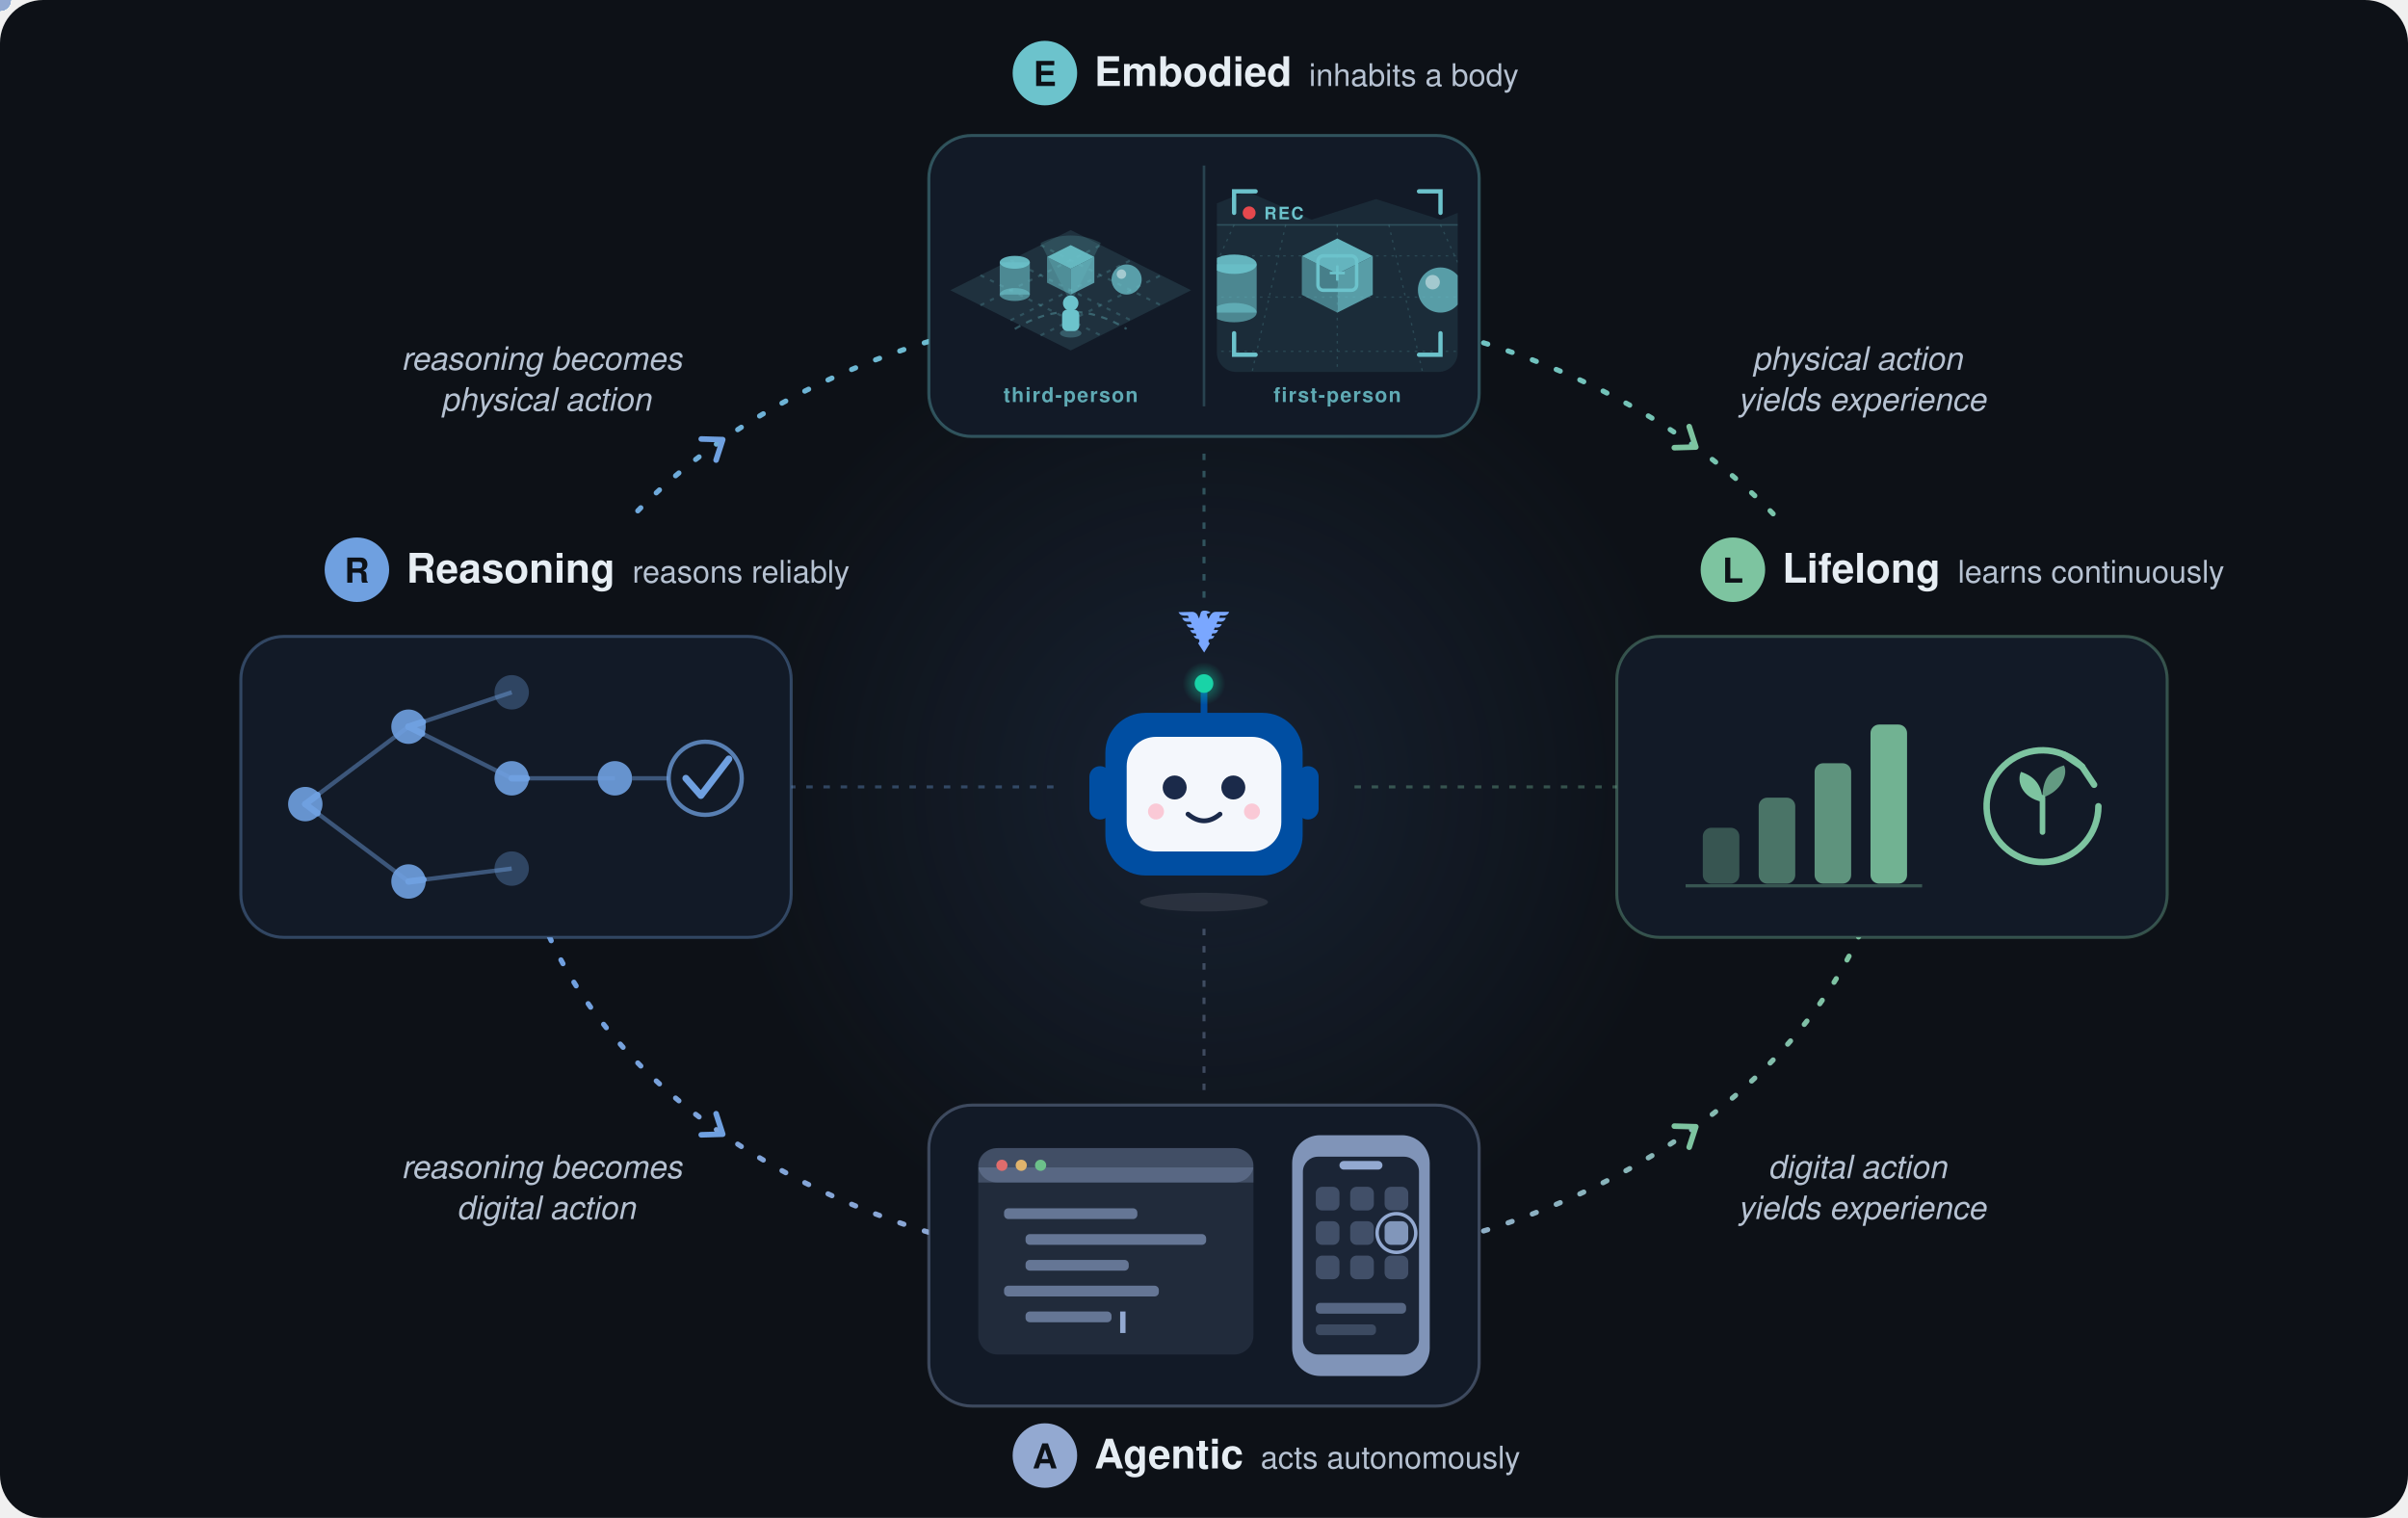
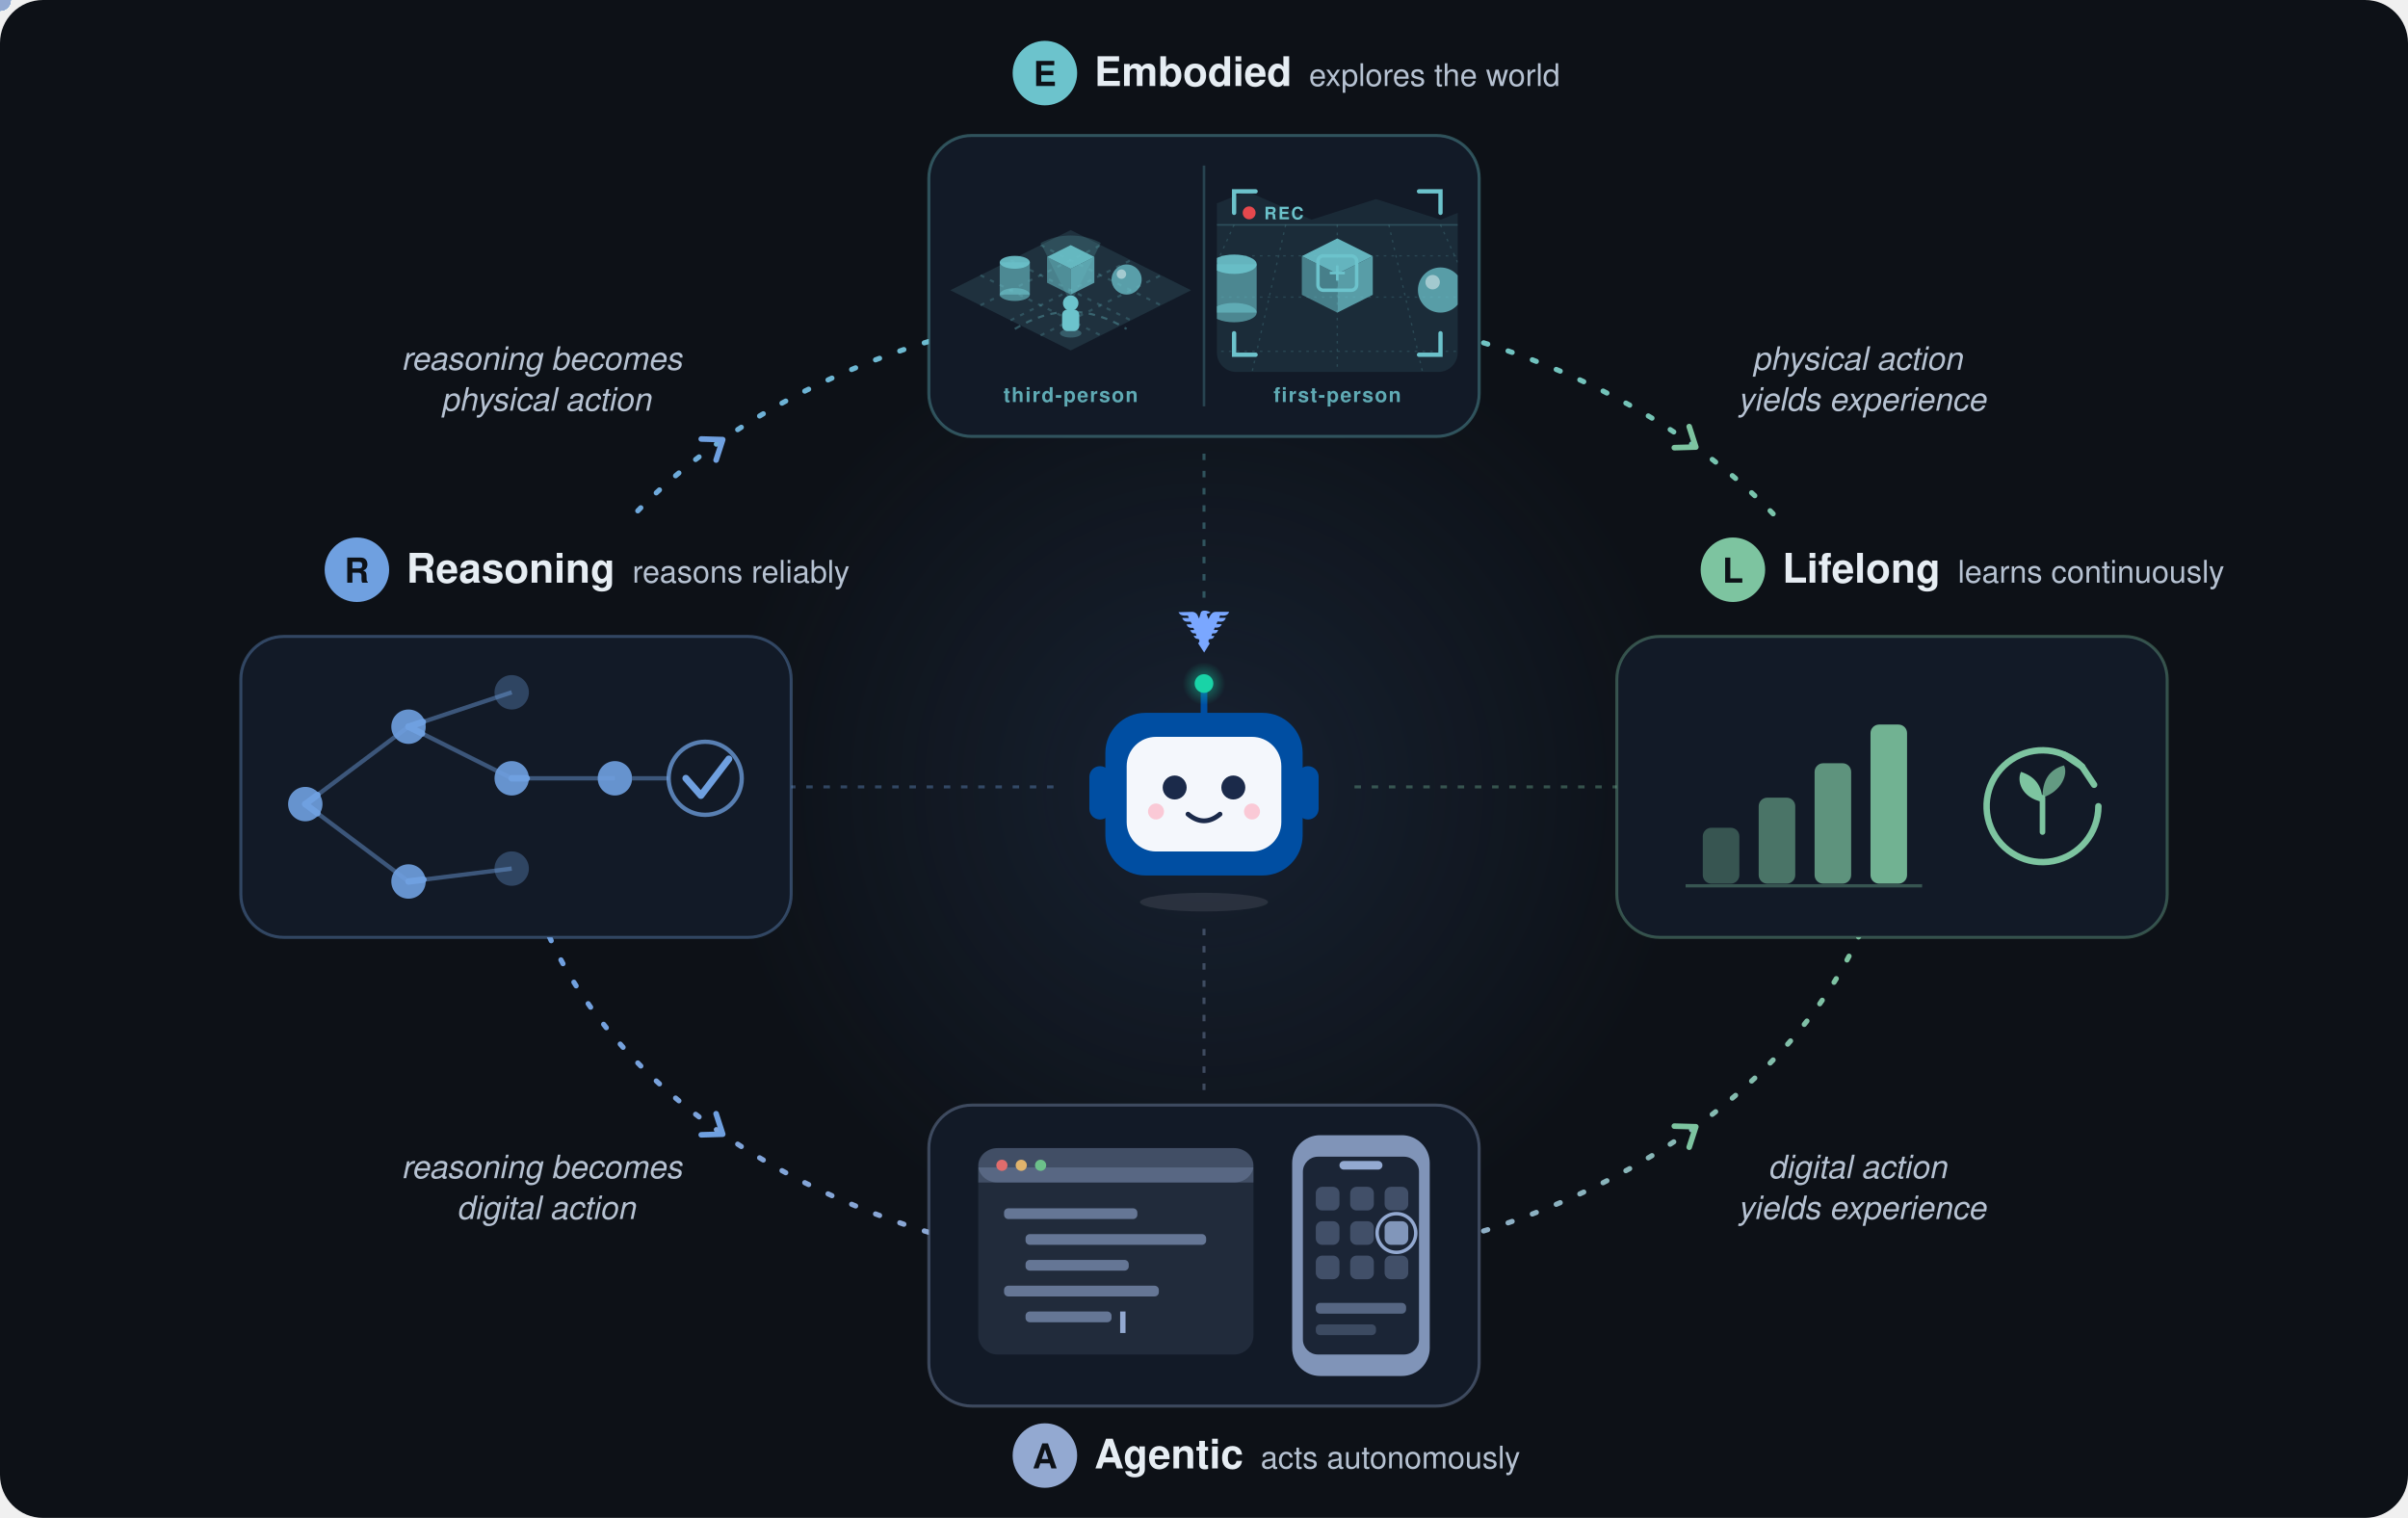
<svg xmlns="http://www.w3.org/2000/svg" width="1120" height="706" viewBox="0 0 1120 706" font-family="-apple-system, BlinkMacSystemFont, 'Segoe UI', 'Helvetica Neue', Helvetica, Arial, sans-serif">
  <style>
.halo{transform-box:fill-box;transform-origin:center;animation:halo 9s ease-in-out infinite}
@keyframes halo{0%,100%{transform:scale(1);opacity:1}50%{transform:scale(1.07);opacity:.8}}
.orbit{stroke-dasharray:2 10;animation:flow 14s linear infinite}
@keyframes flow{to{stroke-dashoffset:-240}}
.botf{animation:hover 4s ease-in-out infinite}
@keyframes hover{0%,100%{transform:translateY(0)}50%{transform:translateY(-7px)}}
.shadow{transform-box:fill-box;transform-origin:center;animation:shade 4s ease-in-out infinite}
@keyframes shade{0%,100%{transform:scale(1);opacity:1}50%{transform:scale(.86);opacity:.7}}
.tip{animation:tip 1.4s ease-in-out infinite}.tip2{animation-delay:.4s}
@keyframes tip{0%,100%{opacity:.5}50%{opacity:1}}
.blink{transform-box:fill-box;transform-origin:center;animation:blink 4s ease-in-out infinite}
@keyframes blink{0%,92%,100%{transform:scaleY(1)}95%,97%{transform:scaleY(.15)}}
.zone{transform-box:fill-box;transform-origin:center;animation:breathe 4s ease-in-out infinite}
@keyframes breathe{0%,100%{transform:scale(1)}50%{transform:scale(1.025)}}
.r-node{transform-box:fill-box;transform-origin:center;opacity:.9;animation:node 4.2s ease-in-out infinite}
.r-dead{opacity:.32;animation-name:dead}
@keyframes node{0%,12%,40%,100%{transform:scale(1)}24%{transform:scale(1.45)}}
@keyframes dead{0%,12%,100%{transform:scale(1);opacity:.32}24%{transform:scale(1.3);opacity:.7}}
.r-edge{stroke-width:2;stroke-opacity:.45}
.r-sig{stroke-width:3;stroke-dasharray:7 60;animation:sig 4.2s linear infinite}
@keyframes sig{from{stroke-dashoffset:67}to{stroke-dashoffset:0}}
.r-goal{transform-box:fill-box;transform-origin:center;opacity:.75;animation:goal 4.2s ease-out infinite}
@keyframes goal{0%,60%,100%{transform:scale(1);opacity:.75}72%{transform:scale(1.25);opacity:.25}}
.r-check{transform-box:fill-box;transform-origin:center;animation:check 4.2s ease-out infinite}
@keyframes check{0%,58%,100%{transform:scale(1)}66%{transform:scale(1.25)}}
.e-walk{animation:walk 14s ease-in-out infinite alternate}
@keyframes walk{from{transform:translateX(-26px)}to{transform:translateX(26px)}}
.e-pan{animation:pan 14s ease-in-out infinite alternate}
.e-zoom{animation:zoom 14s ease-in-out infinite alternate}
@keyframes zoom{0%,100%{transform:translateY(0) scale(1)}50%{transform:translateY(6px) scale(1.12)}}
@keyframes pan{from{transform:translateX(80px)}to{transform:translateX(-80px)}}
.e-far{animation:drift 14s ease-in-out infinite alternate}
@keyframes drift{from{transform:translateX(26px)}to{transform:translateX(-26px)}}
.e-focus{transform-box:fill-box;transform-origin:center;animation:focus 4s ease-in-out infinite}
@keyframes focus{0%,100%{transform:scale(1);opacity:.9}50%{transform:scale(.8);opacity:.55}}
.e-rec{animation:rec 1.2s step-end infinite}
@keyframes rec{0%,50%{opacity:1}51%,100%{opacity:.15}}
.a-line{transform-box:fill-box;transform-origin:left center;animation:type 4.5s ease-out infinite}
@keyframes type{0%,4%{transform:scaleX(0)}20%,85%{transform:scaleX(1)}100%{transform:scaleX(0)}}
.a-cursor{animation:cur 1s step-end infinite}
@keyframes cur{0%,50%{opacity:1}51%,100%{opacity:0}}
.a-app{animation:app 2.4s ease-in-out infinite}
@keyframes app{0%,100%{fill-opacity:.85}50%{fill-opacity:.45}}
.a-tap{transform-box:fill-box;transform-origin:center;animation:tap 2.4s ease-out infinite}
@keyframes tap{0%{transform:scale(.3);opacity:.9}60%,100%{transform:scale(1.9);opacity:0}}
.l-bar{transform-box:fill-box;transform-origin:center bottom;animation:grow 4.8s ease-out infinite}
@keyframes grow{0%,4%{transform:scaleY(.12)}26%,86%{transform:scaleY(1)}100%{transform:scaleY(.12)}}
.l-trend{stroke-dasharray:110;stroke-dashoffset:110;animation:draw 4.8s ease-out infinite}
@keyframes draw{0%,22%{stroke-dashoffset:110}48%,86%{stroke-dashoffset:0}100%{stroke-dashoffset:110}}
.l-head{opacity:0;animation:head 4.8s ease-out infinite}
@keyframes head{0%,44%{opacity:0}50%,86%{opacity:1}100%{opacity:0}}
.l-dot{transform-box:fill-box;transform-origin:center;opacity:0;animation:dot 4.8s ease-out infinite}
@keyframes dot{0%,20%{opacity:0;transform:scale(.4)}30%,86%{opacity:1;transform:scale(1)}100%{opacity:0}}
.l-loop{transform-origin:0 0;animation:spin 6s linear infinite}
@keyframes spin{to{transform:rotate(360deg)}}
.l-sprout{transform-origin:0 12px;animation:sprout 4.8s ease-in-out infinite}
@keyframes sprout{0%,100%{transform:scale(.85)}50%{transform:scale(1.08)}}
@media (prefers-reduced-motion: reduce){*{animation:none!important}}
</style>
  <defs>
    <radialGradient id="glow">
      <stop offset="0" stop-color="#3B5B8C" stop-opacity="0.22" />
      <stop offset="1" stop-color="#3B5B8C" stop-opacity="0" />
    </radialGradient>
  </defs>
  <rect width="1120" height="706" rx="20" fill="#0D1117" />
  <circle class="halo" cx="560" cy="366" r="225" fill="url(#glow)" />
  <mask id="titles" maskUnits="userSpaceOnUse" x="0" y="0" width="1120" height="706">
    <rect width="1120" height="706" fill="#fff" />
    <rect x="140" y="242" width="292" height="56" rx="12" fill="#000" />
-     <rect x="460" y="11" width="273" height="56" rx="12" fill="#000" />
+     <rect x="460" y="11" width="296" height="56" rx="12" fill="#000" />
    <rect x="780" y="242" width="304" height="56" rx="12" fill="#000" />
    <rect x="460" y="654" width="277" height="46" rx="12" fill="#000" />
  </mask>
  <defs>
    <linearGradient id="f0" gradientUnits="userSpaceOnUse" x1="240" y1="366" x2="560" y2="140">
      <stop offset="0.15" stop-color="#6FA0E0" />
      <stop offset="0.85" stop-color="#6CC3CC" />
    </linearGradient>
    <linearGradient id="f1" gradientUnits="userSpaceOnUse" x1="560" y1="140" x2="880" y2="366">
      <stop offset="0.15" stop-color="#6CC3CC" />
      <stop offset="0.85" stop-color="#7DC4A0" />
    </linearGradient>
    <linearGradient id="f2" gradientUnits="userSpaceOnUse" x1="240" y1="366" x2="560" y2="592">
      <stop offset="0.15" stop-color="#6FA0E0" />
      <stop offset="0.85" stop-color="#93A9D1" />
    </linearGradient>
    <linearGradient id="f3" gradientUnits="userSpaceOnUse" x1="560" y1="592" x2="880" y2="366">
      <stop offset="0.15" stop-color="#93A9D1" />
      <stop offset="0.85" stop-color="#7DC4A0" />
    </linearGradient>
  </defs>
  <g mask="url(#titles)">
    <path class="orbit" d="M 240.0 366.0 A 320 226 0 0 1 560.0 140.0" fill="none" stroke="url(#f0)" stroke-width="2.4" stroke-linecap="round" />
    <circle r="5" fill="#6FA0E0">
      <animateMotion dur="5s" begin="0s" repeatCount="indefinite" path="M 240.0 366.0 A 320 226 0 0 1 560.0 140.0" />
    </circle>
    <circle r="5" fill="#6FA0E0">
      <animateMotion dur="5s" begin="-2.5s" repeatCount="indefinite" path="M 240.0 366.0 A 320 226 0 0 1 560.0 140.0" />
    </circle>
    <path class="orbit" d="M 560.0 140.0 A 320 226 0 0 1 880.0 366.0" fill="none" stroke="url(#f1)" stroke-width="2.4" stroke-linecap="round" />
    <circle r="5" fill="#6CC3CC">
      <animateMotion dur="5s" begin="0s" repeatCount="indefinite" path="M 560.0 140.0 A 320 226 0 0 1 880.0 366.0" />
    </circle>
    <circle r="5" fill="#6CC3CC">
      <animateMotion dur="5s" begin="-2.5s" repeatCount="indefinite" path="M 560.0 140.0 A 320 226 0 0 1 880.0 366.0" />
    </circle>
    <path class="orbit" d="M 240.0 366.0 A 320 226 0 0 0 560.0 592.0" fill="none" stroke="url(#f2)" stroke-width="2.4" stroke-linecap="round" />
    <circle r="5" fill="#6FA0E0">
      <animateMotion dur="5s" begin="0s" repeatCount="indefinite" path="M 240.0 366.0 A 320 226 0 0 0 560.0 592.0" />
    </circle>
    <circle r="5" fill="#6FA0E0">
      <animateMotion dur="5s" begin="-2.5s" repeatCount="indefinite" path="M 240.0 366.0 A 320 226 0 0 0 560.0 592.0" />
    </circle>
    <path class="orbit" d="M 560.0 592.0 A 320 226 0 0 0 880.0 366.0" fill="none" stroke="url(#f3)" stroke-width="2.4" stroke-linecap="round" />
    <circle r="5" fill="#93A9D1">
      <animateMotion dur="5s" begin="0s" repeatCount="indefinite" path="M 560.0 592.0 A 320 226 0 0 0 880.0 366.0" />
    </circle>
    <circle r="5" fill="#93A9D1">
      <animateMotion dur="5s" begin="-2.5s" repeatCount="indefinite" path="M 560.0 592.0 A 320 226 0 0 0 880.0 366.0" />
    </circle>
  </g>
  <path d="M -5 -6 L 3 0 L -5 6" transform="translate(333.7,206.2) rotate(-35.2)" fill="none" stroke="#6FA0E0" stroke-width="2.6" stroke-linecap="round" stroke-linejoin="round" />
  <text x="254" y="172" text-anchor="middle" font-size="15" font-style="italic" fill="#B6C2D2">
    <tspan x="254" dy="0">reasoning becomes</tspan>
    <tspan x="254" dy="19">physical action</tspan>
  </text>
  <path d="M -5 -6 L 3 0 L -5 6" transform="translate(786.3,206.2) rotate(35.2)" fill="none" stroke="#7DC4A0" stroke-width="2.6" stroke-linecap="round" stroke-linejoin="round" />
  <text x="866" y="172" text-anchor="middle" font-size="15" font-style="italic" fill="#B6C2D2">
    <tspan x="866" dy="0">physical action</tspan>
    <tspan x="866" dy="19">yields experience</tspan>
  </text>
  <path d="M -5 -6 L 3 0 L -5 6" transform="translate(333.7,525.8) rotate(35.2)" fill="none" stroke="#6FA0E0" stroke-width="2.6" stroke-linecap="round" stroke-linejoin="round" />
  <text x="254" y="548" text-anchor="middle" font-size="15" font-style="italic" fill="#B6C2D2">
    <tspan x="254" dy="0">reasoning becomes</tspan>
    <tspan x="254" dy="19">digital action</tspan>
  </text>
  <path d="M -5 -6 L 3 0 L -5 6" transform="translate(786.3,525.8) rotate(-35.2)" fill="none" stroke="#7DC4A0" stroke-width="2.6" stroke-linecap="round" stroke-linejoin="round" />
  <text x="866" y="548" text-anchor="middle" font-size="15" font-style="italic" fill="#B6C2D2">
    <tspan x="866" dy="0">digital action</tspan>
    <tspan x="866" dy="19">yields experience</tspan>
  </text>
  <path d="M 490 366 L 358 366" stroke="#6FA0E0" stroke-opacity="0.35" stroke-width="1.4" stroke-dasharray="3 5" fill="none" />
  <path d="M 560 278 L 560 209" stroke="#6CC3CC" stroke-opacity="0.35" stroke-width="1.4" stroke-dasharray="3 5" fill="none" />
  <path d="M 630 366 L 762 366" stroke="#7DC4A0" stroke-opacity="0.35" stroke-width="1.4" stroke-dasharray="3 5" fill="none" />
  <path d="M 560 432 L 560 512" stroke="#93A9D1" stroke-opacity="0.35" stroke-width="1.4" stroke-dasharray="3 5" fill="none" />
  <rect x="112" y="296" width="256" height="140" rx="20" fill="#121A27" stroke="#6FA0E0" stroke-opacity="0.35" stroke-width="1.4" />
  <g transform="translate(236,366)">
    <g class="zone">
      <line class="r-edge" x1="-94" y1="8" x2="-46" y2="-28" stroke="#6FA0E0" />
      <line class="r-sig" style="animation-delay:-0.00s" x1="-94" y1="8" x2="-46" y2="-28" stroke="#6FA0E0" stroke-linecap="round" />
      <line class="r-edge" x1="-94" y1="8" x2="-46" y2="44" stroke="#6FA0E0" />
      <line class="r-sig" style="animation-delay:-0.35s" x1="-94" y1="8" x2="-46" y2="44" stroke="#6FA0E0" stroke-linecap="round" />
      <line class="r-edge" x1="-46" y1="-28" x2="2" y2="-44" stroke="#6FA0E0" />
      <line class="r-sig" style="animation-delay:-0.70s" x1="-46" y1="-28" x2="2" y2="-44" stroke="#6FA0E0" stroke-linecap="round" />
      <line class="r-edge" x1="-46" y1="-28" x2="2" y2="-4" stroke="#6FA0E0" />
      <line class="r-sig" style="animation-delay:-1.05s" x1="-46" y1="-28" x2="2" y2="-4" stroke="#6FA0E0" stroke-linecap="round" />
      <line class="r-edge" x1="-46" y1="44" x2="2" y2="38" stroke="#6FA0E0" />
      <line class="r-sig" style="animation-delay:-1.40s" x1="-46" y1="44" x2="2" y2="38" stroke="#6FA0E0" stroke-linecap="round" />
      <line class="r-edge" x1="2" y1="-4" x2="50" y2="-4" stroke="#6FA0E0" />
      <line class="r-sig" style="animation-delay:-1.75s" x1="2" y1="-4" x2="50" y2="-4" stroke="#6FA0E0" stroke-linecap="round" />
      <circle class="r-node" style="animation-delay:0.00s" cx="-94" cy="8" r="8" fill="#6FA0E0" />
      <circle class="r-node" style="animation-delay:0.35s" cx="-46" cy="-28" r="8" fill="#6FA0E0" />
      <circle class="r-node" style="animation-delay:0.70s" cx="-46" cy="44" r="8" fill="#6FA0E0" />
      <circle class="r-node r-dead" style="animation-delay:1.05s" cx="2" cy="-44" r="8" fill="#6FA0E0" />
      <circle class="r-node" style="animation-delay:1.40s" cx="2" cy="-4" r="8" fill="#6FA0E0" />
      <circle class="r-node r-dead" style="animation-delay:1.75s" cx="2" cy="38" r="8" fill="#6FA0E0" />
      <circle class="r-node" style="animation-delay:2.10s" cx="50" cy="-4" r="8" fill="#6FA0E0" />
      <line class="r-edge" x1="58" y1="-4" x2="75" y2="-4" stroke="#6FA0E0" />
      <circle class="r-goal" cx="92" cy="-4" r="17" fill="none" stroke="#6FA0E0" stroke-width="2" />
      <path class="r-check" d="M 83 -4 L 90 4 L 103 -13" fill="none" stroke="#6FA0E0" stroke-width="3.2" stroke-linecap="round" stroke-linejoin="round" />
    </g>
  </g>
  <circle cx="166" cy="265" r="15" fill="#6FA0E0" />
  <text x="166" y="271" text-anchor="middle" font-size="16" font-weight="800" fill="#0D1117">R</text>
  <text x="189" y="271" font-size="19" font-weight="750" fill="#E6EDF3">Reasoning<tspan font-size="14.5" font-weight="400" fill="#B6C2D2" dx="8">reasons reliably</tspan>
  </text>
  <rect x="432" y="63" width="256" height="140" rx="20" fill="#121A27" stroke="#6CC3CC" stroke-opacity="0.35" stroke-width="1.4" />
  <g transform="translate(560,127)">
    <g class="zone">
      <defs>
        <clipPath id="e3">
          <rect x="-56" y="-46" width="112" height="92" rx="9" />
        </clipPath>
        <clipPath id="e1">
          <rect x="-56" y="-46" width="112" height="92" rx="9" />
        </clipPath>
      </defs>
      <g transform="translate(-62,0)">
        <g clip-path="url(#e3)">
          <g transform="translate(0,4)">
            <polygon points="0,-24 56,4 0,32 -56,4" fill="#6CC3CC" fill-opacity="0.14" />
            <line x1="-42.0" y1="-3.0" x2="14.0" y2="25.0" stroke="#6CC3CC" stroke-opacity="0.22" stroke-dasharray="2 3" />
            <line x1="-42.0" y1="11.0" x2="14.0" y2="-17.0" stroke="#6CC3CC" stroke-opacity="0.22" stroke-dasharray="2 3" />
            <line x1="-28.0" y1="-10.0" x2="28.0" y2="18.0" stroke="#6CC3CC" stroke-opacity="0.22" stroke-dasharray="2 3" />
            <line x1="-28.0" y1="18.0" x2="28.0" y2="-10.0" stroke="#6CC3CC" stroke-opacity="0.22" stroke-dasharray="2 3" />
            <line x1="-14.0" y1="-17.0" x2="42.0" y2="11.0" stroke="#6CC3CC" stroke-opacity="0.22" stroke-dasharray="2 3" />
            <line x1="-14.0" y1="25.0" x2="42.0" y2="-3.0" stroke="#6CC3CC" stroke-opacity="0.22" stroke-dasharray="2 3" />
            <path d="M -26 22 Q 0 6 26 22" fill="none" stroke="#6CC3CC" stroke-opacity="0.35" stroke-dasharray="3 3" />
            <rect x="-33.0" y="-9.0" width="14.0" height="15.0" fill="#6CC3CC" fill-opacity="0.6" />
            <ellipse cx="-26" cy="6.0" rx="7.0" ry="3.0" fill="#6CC3CC" fill-opacity="0.6" />
            <ellipse cx="-26" cy="-9.0" rx="7.0" ry="3.0" fill="#6CC3CC" fill-opacity="0.9" />
            <polygon points="0.0,-17.0 11.0,-11.5 0.0,-6.0 -11.0,-11.5" fill="#6CC3CC" fill-opacity="0.9" />
            <polygon points="-11.0,-11.5 0.0,-6.0 0.0,6.0 -11.0,0.5" fill="#6CC3CC" fill-opacity="0.55" />
            <polygon points="0.0,-6.0 11.0,-11.5 11.0,0.5 0.0,6.0" fill="#6CC3CC" fill-opacity="0.75" />
            <circle cx="26" cy="-1.0" r="7.0" fill="#6CC3CC" fill-opacity="0.75" />
            <circle cx="23.6" cy="-3.5" r="2.2" fill="#FFFFFF" fill-opacity="0.45" />
            <g transform="translate(0,22)">
              <g>
                <path d="M 0 -12 L -14 -40 A 30 30 0 0 1 14 -40 Z" fill="#6CC3CC" fill-opacity="0.2" />
                <ellipse cx="0" cy="2" rx="5" ry="2" fill="#6CC3CC" fill-opacity="0.3" />
                <rect x="-4" y="-9" width="8" height="10" rx="2.5" fill="#6CC3CC" />
                <circle cx="0" cy="-12" r="3.6" fill="#6CC3CC" />
                <animateMotion path="M -26 0 Q 0 -16 26 0" dur="28s" repeatCount="indefinite" keyPoints="0;1;0" keyTimes="0;0.5;1" calcMode="spline" keySplines=".42 0 .58 1;.42 0 .58 1" />
              </g>
            </g>
          </g>
        </g>
        <text x="0" y="60" text-anchor="middle" font-size="9.5" font-weight="600" letter-spacing=".6" fill="#6CC3CC" fill-opacity="0.85">third-person</text>
      </g>
      <g transform="translate(62,0)">
        <g clip-path="url(#e1)">
          <g transform="translate(0,-2) scale(0.6)">
            <g class="e-far">
              <line x1="-220" y1="-34" x2="220" y2="-34" stroke="#6CC3CC" stroke-opacity="0.25" stroke-width="1.2" />
              <path d="M -220 -34 L -170 -54 L -120 -40 L -70 -60 L -20 -38 L 30 -54 L 80 -38 L 130 -58 L 180 -40 L 220 -34 Z" fill="#6CC3CC" fill-opacity="0.10" />
            </g>
            <g class="e-zoom">
              <g class="e-pan">
                <rect x="-240" y="-34" width="480" height="140" fill="#6CC3CC" fill-opacity="0.11" />
                <line x1="-240" y1="-34" x2="-432.0" y2="106" stroke="#6CC3CC" stroke-opacity="0.2" stroke-dasharray="2 4" />
                <line x1="-200" y1="-34" x2="-360.0" y2="106" stroke="#6CC3CC" stroke-opacity="0.2" stroke-dasharray="2 4" />
                <line x1="-160" y1="-34" x2="-288.0" y2="106" stroke="#6CC3CC" stroke-opacity="0.2" stroke-dasharray="2 4" />
                <line x1="-120" y1="-34" x2="-216.0" y2="106" stroke="#6CC3CC" stroke-opacity="0.2" stroke-dasharray="2 4" />
                <line x1="-80" y1="-34" x2="-144.0" y2="106" stroke="#6CC3CC" stroke-opacity="0.2" stroke-dasharray="2 4" />
                <line x1="-40" y1="-34" x2="-72.0" y2="106" stroke="#6CC3CC" stroke-opacity="0.2" stroke-dasharray="2 4" />
                <line x1="0" y1="-34" x2="0.0" y2="106" stroke="#6CC3CC" stroke-opacity="0.2" stroke-dasharray="2 4" />
                <line x1="40" y1="-34" x2="72.0" y2="106" stroke="#6CC3CC" stroke-opacity="0.2" stroke-dasharray="2 4" />
                <line x1="80" y1="-34" x2="144.0" y2="106" stroke="#6CC3CC" stroke-opacity="0.2" stroke-dasharray="2 4" />
                <line x1="120" y1="-34" x2="216.0" y2="106" stroke="#6CC3CC" stroke-opacity="0.2" stroke-dasharray="2 4" />
                <line x1="160" y1="-34" x2="288.0" y2="106" stroke="#6CC3CC" stroke-opacity="0.2" stroke-dasharray="2 4" />
                <line x1="200" y1="-34" x2="360.0" y2="106" stroke="#6CC3CC" stroke-opacity="0.2" stroke-dasharray="2 4" />
                <line x1="240" y1="-34" x2="432.0" y2="106" stroke="#6CC3CC" stroke-opacity="0.2" stroke-dasharray="2 4" />
                <line x1="-240" y1="-10" x2="240" y2="-10" stroke="#6CC3CC" stroke-opacity="0.18" stroke-dasharray="2 4" />
                <line x1="-240" y1="22" x2="240" y2="22" stroke="#6CC3CC" stroke-opacity="0.18" stroke-dasharray="2 4" />
                <line x1="-240" y1="64" x2="240" y2="64" stroke="#6CC3CC" stroke-opacity="0.18" stroke-dasharray="2 4" />
                <rect x="-97.5" y="-3.5" width="35.0" height="37.5" fill="#6CC3CC" fill-opacity="0.6" />
                <ellipse cx="-80" cy="34.0" rx="17.5" ry="7.5" fill="#6CC3CC" fill-opacity="0.6" />
                <ellipse cx="-80" cy="-3.5" rx="17.5" ry="7.5" fill="#6CC3CC" fill-opacity="0.9" />
                <polygon points="0.0,-23.5 27.5,-9.8 0.0,4.0 -27.5,-9.8" fill="#6CC3CC" fill-opacity="0.9" />
                <polygon points="-27.5,-9.8 0.0,4.0 0.0,34.0 -27.5,20.2" fill="#6CC3CC" fill-opacity="0.55" />
                <polygon points="0.0,4.0 27.5,-9.8 27.5,20.2 0.0,34.0" fill="#6CC3CC" fill-opacity="0.75" />
                <circle cx="80" cy="16.5" r="17.5" fill="#6CC3CC" fill-opacity="0.75" />
                <circle cx="73.9" cy="10.4" r="5.6" fill="#FFFFFF" fill-opacity="0.45" />
              </g>
            </g>
          </g>
        </g>
        <path d="M -48 -28 L -48 -38 L -38 -38" stroke="#6CC3CC" stroke-width="2" fill="none" stroke-linecap="round" />
        <path d="M -48 28 L -48 38 L -38 38" stroke="#6CC3CC" stroke-width="2" fill="none" stroke-linecap="round" />
        <path d="M 48 -28 L 48 -38 L 38 -38" stroke="#6CC3CC" stroke-width="2" fill="none" stroke-linecap="round" />
        <path d="M 48 28 L 48 38 L 38 38" stroke="#6CC3CC" stroke-width="2" fill="none" stroke-linecap="round" />
        <rect class="e-focus" x="-9" y="-8" width="18" height="16" rx="2.5" fill="none" stroke="#6CC3CC" stroke-width="1.6" />
        <line x1="-3.5" y1="0" x2="3.5" y2="0" stroke="#6CC3CC" stroke-width="1.2" />
        <line x1="0" y1="-3.5" x2="0" y2="3.5" stroke="#6CC3CC" stroke-width="1.2" />
        <circle class="e-rec" cx="-41" cy="-28" r="3" fill="#E5484D" />
        <text x="-34" y="-25" font-size="8" font-weight="700" letter-spacing=".8" fill="#6CC3CC">REC</text>
        <text x="0" y="60" text-anchor="middle" font-size="9.5" font-weight="600" letter-spacing=".6" fill="#6CC3CC" fill-opacity="0.85">first-person</text>
      </g>
      <line x1="0" y1="-50" x2="0" y2="62" stroke="#6CC3CC" stroke-opacity="0.25" stroke-width="1.2" />
    </g>
  </g>
  <circle cx="486" cy="34" r="15" fill="#6CC3CC" />
  <text x="486" y="40" text-anchor="middle" font-size="16" font-weight="800" fill="#0D1117">E</text>
-   <text x="509" y="40" font-size="19" font-weight="750" fill="#E6EDF3">Embodied<tspan font-size="14.5" font-weight="400" fill="#B6C2D2" dx="8">inhabits a body</tspan>
+   <text x="509" y="40" font-size="19" font-weight="750" fill="#E6EDF3">Embodied<tspan font-size="14.5" font-weight="400" fill="#B6C2D2" dx="8">explores the world</tspan>
  </text>
  <rect x="752" y="296" width="256" height="140" rx="20" fill="#121A27" stroke="#7DC4A0" stroke-opacity="0.35" stroke-width="1.4" />
  <g transform="translate(888,381)">
    <g class="zone">
      <rect class="l-bar" style="animation-delay:0.00s" x="-96" y="4" width="17" height="26" rx="4" fill="#7DC4A0" fill-opacity="0.35" />
      <rect class="l-bar" style="animation-delay:0.40s" x="-70" y="-10" width="17" height="40" rx="4" fill="#7DC4A0" fill-opacity="0.53" />
      <rect class="l-bar" style="animation-delay:0.80s" x="-44" y="-26" width="17" height="56" rx="4" fill="#7DC4A0" fill-opacity="0.71" />
      <rect class="l-bar" style="animation-delay:1.20s" x="-18" y="-44" width="17" height="74" rx="4" fill="#7DC4A0" fill-opacity="0.89" />
      <line x1="-104" y1="31" x2="6" y2="31" stroke="#7DC4A0" stroke-opacity="0.35" stroke-width="1.5" />
      <defs>
        <linearGradient id="ltrend" gradientUnits="userSpaceOnUse" x1="-87.5" y1="-8" x2="-9.5" y2="-56">
          <stop offset="0" stop-color="#1F7A5C" />
          <stop offset="1" stop-color="#5BF0B0" />
        </linearGradient>
      </defs>
      <path class="l-trend" d="M -87.5 -8 C -78 -12, -70 -17, -61.5 -22 S -44 -32, -35.5 -38 S -18 -50, -9.5 -56" fill="none" stroke="url(#ltrend)" stroke-width="2.6" stroke-linecap="round" />
      <circle class="l-dot" style="animation-delay:0.00s" cx="-87.5" cy="-8" r="3.4" fill="#1F7A5C" />
      <circle class="l-dot" style="animation-delay:0.40s" cx="-61.5" cy="-22" r="3.4" fill="#33A178" />
      <circle class="l-dot" style="animation-delay:0.80s" cx="-35.5" cy="-38" r="3.4" fill="#47C994" />
      <circle class="l-dot" style="animation-delay:1.20s" cx="-9.5" cy="-56" r="3.4" fill="#5BF0B0" />
      <path class="l-head" d="M -15.5 -57 L -6 -60 L -9.5 -50.5" fill="none" stroke="#5BF0B0" stroke-width="2.6" stroke-linecap="round" stroke-linejoin="round" />
      <g transform="translate(62,-6)">
        <g class="l-loop">
          <path d="M 26 0 A 26 26 0 1 1 18.4 -18.4" fill="none" stroke="#7DC4A0" stroke-width="3" stroke-linecap="round" />
          <path d="M 18.4 -18.4 L 10 -24 M 18.4 -18.4 L 24 -10" stroke="#7DC4A0" stroke-width="3" stroke-linecap="round" />
        </g>
        <g class="l-sprout">
          <path d="M 0 12 L 0 -4" stroke="#7DC4A0" stroke-width="2.6" stroke-linecap="round" />
          <path d="M 0 -2 C -10 -4, -12 -12, -10 -16 C -4 -14, 0 -10, 0 -2 Z" fill="#7DC4A0" />
          <path d="M 0 -4 C 9 -7, 12 -15, 10 -19 C 3 -17, 0 -12, 0 -4 Z" fill="#7DC4A0" fill-opacity="0.75" />
        </g>
      </g>
    </g>
  </g>
  <circle cx="806" cy="265" r="15" fill="#7DC4A0" />
  <text x="806" y="271" text-anchor="middle" font-size="16" font-weight="800" fill="#0D1117">L</text>
  <text x="829" y="271" font-size="19" font-weight="750" fill="#E6EDF3">Lifelong<tspan font-size="14.5" font-weight="400" fill="#B6C2D2" dx="8">learns continuously</tspan>
  </text>
  <rect x="432" y="514" width="256" height="140" rx="20" fill="#121A27" stroke="#93A9D1" stroke-opacity="0.35" stroke-width="1.4" />
  <g transform="translate(567,586)">
    <g class="zone">
      <g transform="translate(-112,-52)">
        <rect width="128" height="96" rx="9" fill="#93A9D1" fill-opacity="0.12" />
        <rect width="128" height="16" rx="9" fill="#93A9D1" fill-opacity="0.28" />
        <rect y="9" width="128" height="7" fill="#93A9D1" fill-opacity="0.28" />
        <circle cx="11" cy="8" r="2.6" fill="#e06c6c" />
        <circle cx="20" cy="8" r="2.6" fill="#e0b36c" />
        <circle cx="29" cy="8" r="2.6" fill="#6cc08a" />
        <rect class="a-line" style="animation-delay:0.00s" x="12" y="28" width="62" height="5" rx="2" fill="#93A9D1" fill-opacity="0.6" />
        <rect class="a-line" style="animation-delay:0.45s" x="22" y="40" width="84" height="5" rx="2" fill="#93A9D1" fill-opacity="0.6" />
        <rect class="a-line" style="animation-delay:0.90s" x="22" y="52" width="48" height="5" rx="2" fill="#93A9D1" fill-opacity="0.6" />
        <rect class="a-line" style="animation-delay:1.35s" x="12" y="64" width="72" height="5" rx="2" fill="#93A9D1" fill-opacity="0.6" />
        <rect class="a-line" style="animation-delay:1.80s" x="22" y="76" width="40" height="5" rx="2" fill="#93A9D1" fill-opacity="0.6" />
        <rect class="a-cursor" x="66" y="76" width="2.5" height="10" fill="#93A9D1" />
      </g>
      <g transform="translate(34,-58)">
        <rect width="64" height="112" rx="13" fill="#93A9D1" fill-opacity="0.85" />
        <rect x="5" y="10" width="54" height="92" rx="7" fill="#1B2536" />
        <rect x="22" y="12" width="20" height="4" rx="2" fill="#93A9D1" />
        <rect class="app" x="11" y="24" width="11" height="11" rx="3" fill="#93A9D1" fill-opacity="0.32" />
        <rect class="app" x="27" y="24" width="11" height="11" rx="3" fill="#93A9D1" fill-opacity="0.32" />
        <rect class="app" x="43" y="24" width="11" height="11" rx="3" fill="#93A9D1" fill-opacity="0.32" />
        <rect class="app" x="11" y="40" width="11" height="11" rx="3" fill="#93A9D1" fill-opacity="0.32" />
        <rect class="app" x="27" y="40" width="11" height="11" rx="3" fill="#93A9D1" fill-opacity="0.32" />
        <rect class="app a-app" x="43" y="40" width="11" height="11" rx="3" fill="#93A9D1" fill-opacity="0.85" />
        <rect class="app" x="11" y="56" width="11" height="11" rx="3" fill="#93A9D1" fill-opacity="0.32" />
        <rect class="app" x="27" y="56" width="11" height="11" rx="3" fill="#93A9D1" fill-opacity="0.32" />
        <rect class="app" x="43" y="56" width="11" height="11" rx="3" fill="#93A9D1" fill-opacity="0.32" />
        <circle class="a-tap" cx="48.5" cy="45.5" r="9" fill="none" stroke="#93A9D1" stroke-width="1.6" />
        <rect x="11" y="78" width="42" height="5" rx="2" fill="#93A9D1" fill-opacity="0.5" />
        <rect x="11" y="88" width="28" height="5" rx="2" fill="#93A9D1" fill-opacity="0.28" />
      </g>
    </g>
  </g>
  <circle cx="486" cy="677" r="15" fill="#93A9D1" />
  <text x="486" y="683" text-anchor="middle" font-size="16" font-weight="800" fill="#0D1117">A</text>
  <text x="509" y="683" font-size="19" font-weight="750" fill="#E6EDF3">Agentic<tspan font-size="14.5" font-weight="400" fill="#B6C2D2" dx="8">acts autonomously</tspan>
  </text>
  <g transform="translate(560,370) scale(0.62)">
    <defs>
      <radialGradient id="tipg">
        <stop offset="0" stop-color="#19D3A7" stop-opacity=".55" />
        <stop offset="1" stop-color="#19D3A7" stop-opacity="0" />
      </radialGradient>
    </defs>
    <ellipse class="shadow" cx="0" cy="80" rx="48" ry="7" fill="#E6EDF3" fill-opacity="0.10" />
    <g class="botf">
      <g transform="translate(-198,-274.6) scale(0.9)">
        <g transform="translate(175, 118) scale(1.0225)">
          <path d="M44.147 66.457L39.167 58.858C40.697 58.071 40.507 55.615 39.197 55.411C37.739 55.183 36.578 55.113 35.554 52.82H37.927L37.198 50.831C34.484 51.069 33.93 50.315 32.643 48.195L36.034 48.079L35.348 46.348C31.653 46.52 30.678 45.614 29.756 43.508L34.061 43.357L33.129 41.298C28.72 41.421 27.787 41.297 26.17 38.315L31.647 38.288L30.875 36.327C25.883 36.542 24.636 36.054 23.223 33.557L34.444 33.273C36.079 33.232 37.946 34.346 38.634 35.83L39.983 38.741L41.403 33.841C42.135 31.316 47.652 32.232 49.428 33.912L46.091 35.119L47.724 39.095C48.907 36.326 50.357 33.272 53.476 33.272H64.484C63.637 35.704 61.593 36.917 57.148 36.13L56.367 38.189L61.856 38.172C60.543 41.235 59.085 41.62 55.002 41.156L54.149 43.215L58.519 43.357C57.678 45.298 56.157 46.458 52.783 46.054L52.073 48.059L55.553 48.043C54.555 50.482 53.911 51.026 50.74 50.884L50.013 52.872L52.519 52.881C51.466 55.004 51.154 55.256 48.905 55.455C47.568 55.574 46.972 57.714 48.752 58.983L44.147 66.457Z" fill="#7AA7FF" fill-rule="evenodd" />
        </g>
      </g>
      <line x1="0" y1="-62" x2="0" y2="-80" stroke="#004EA2" stroke-width="5" stroke-linecap="round" />
      <circle class="tip" cx="0" cy="-84" r="16" fill="url(#tipg)" />
      <circle cx="0" cy="-84" r="7" fill="#19D3A7" />
      <rect x="-86" y="-22" width="16" height="40" rx="8" fill="#004EA2" />
      <rect x="70" y="-22" width="16" height="40" rx="8" fill="#004EA2" />
      <rect x="-74" y="-62" width="148" height="122" rx="30" fill="#004EA2" />
      <rect x="-58" y="-44" width="116" height="86" rx="22" fill="#F4F7FC" />
      <circle class="blink" cx="-22" cy="-6" r="9" fill="#1B2A4A" />
      <circle class="blink" cx="22" cy="-6" r="9" fill="#1B2A4A" />
      <circle cx="-36" cy="12" r="6" fill="#FF9DB0" fill-opacity="0.5" />
      <circle cx="36" cy="12" r="6" fill="#FF9DB0" fill-opacity="0.5" />
      <path d="M -12 14 Q 0 24 12 14" fill="none" stroke="#1B2A4A" stroke-width="3.6" stroke-linecap="round" />
    </g>
  </g>
</svg>
